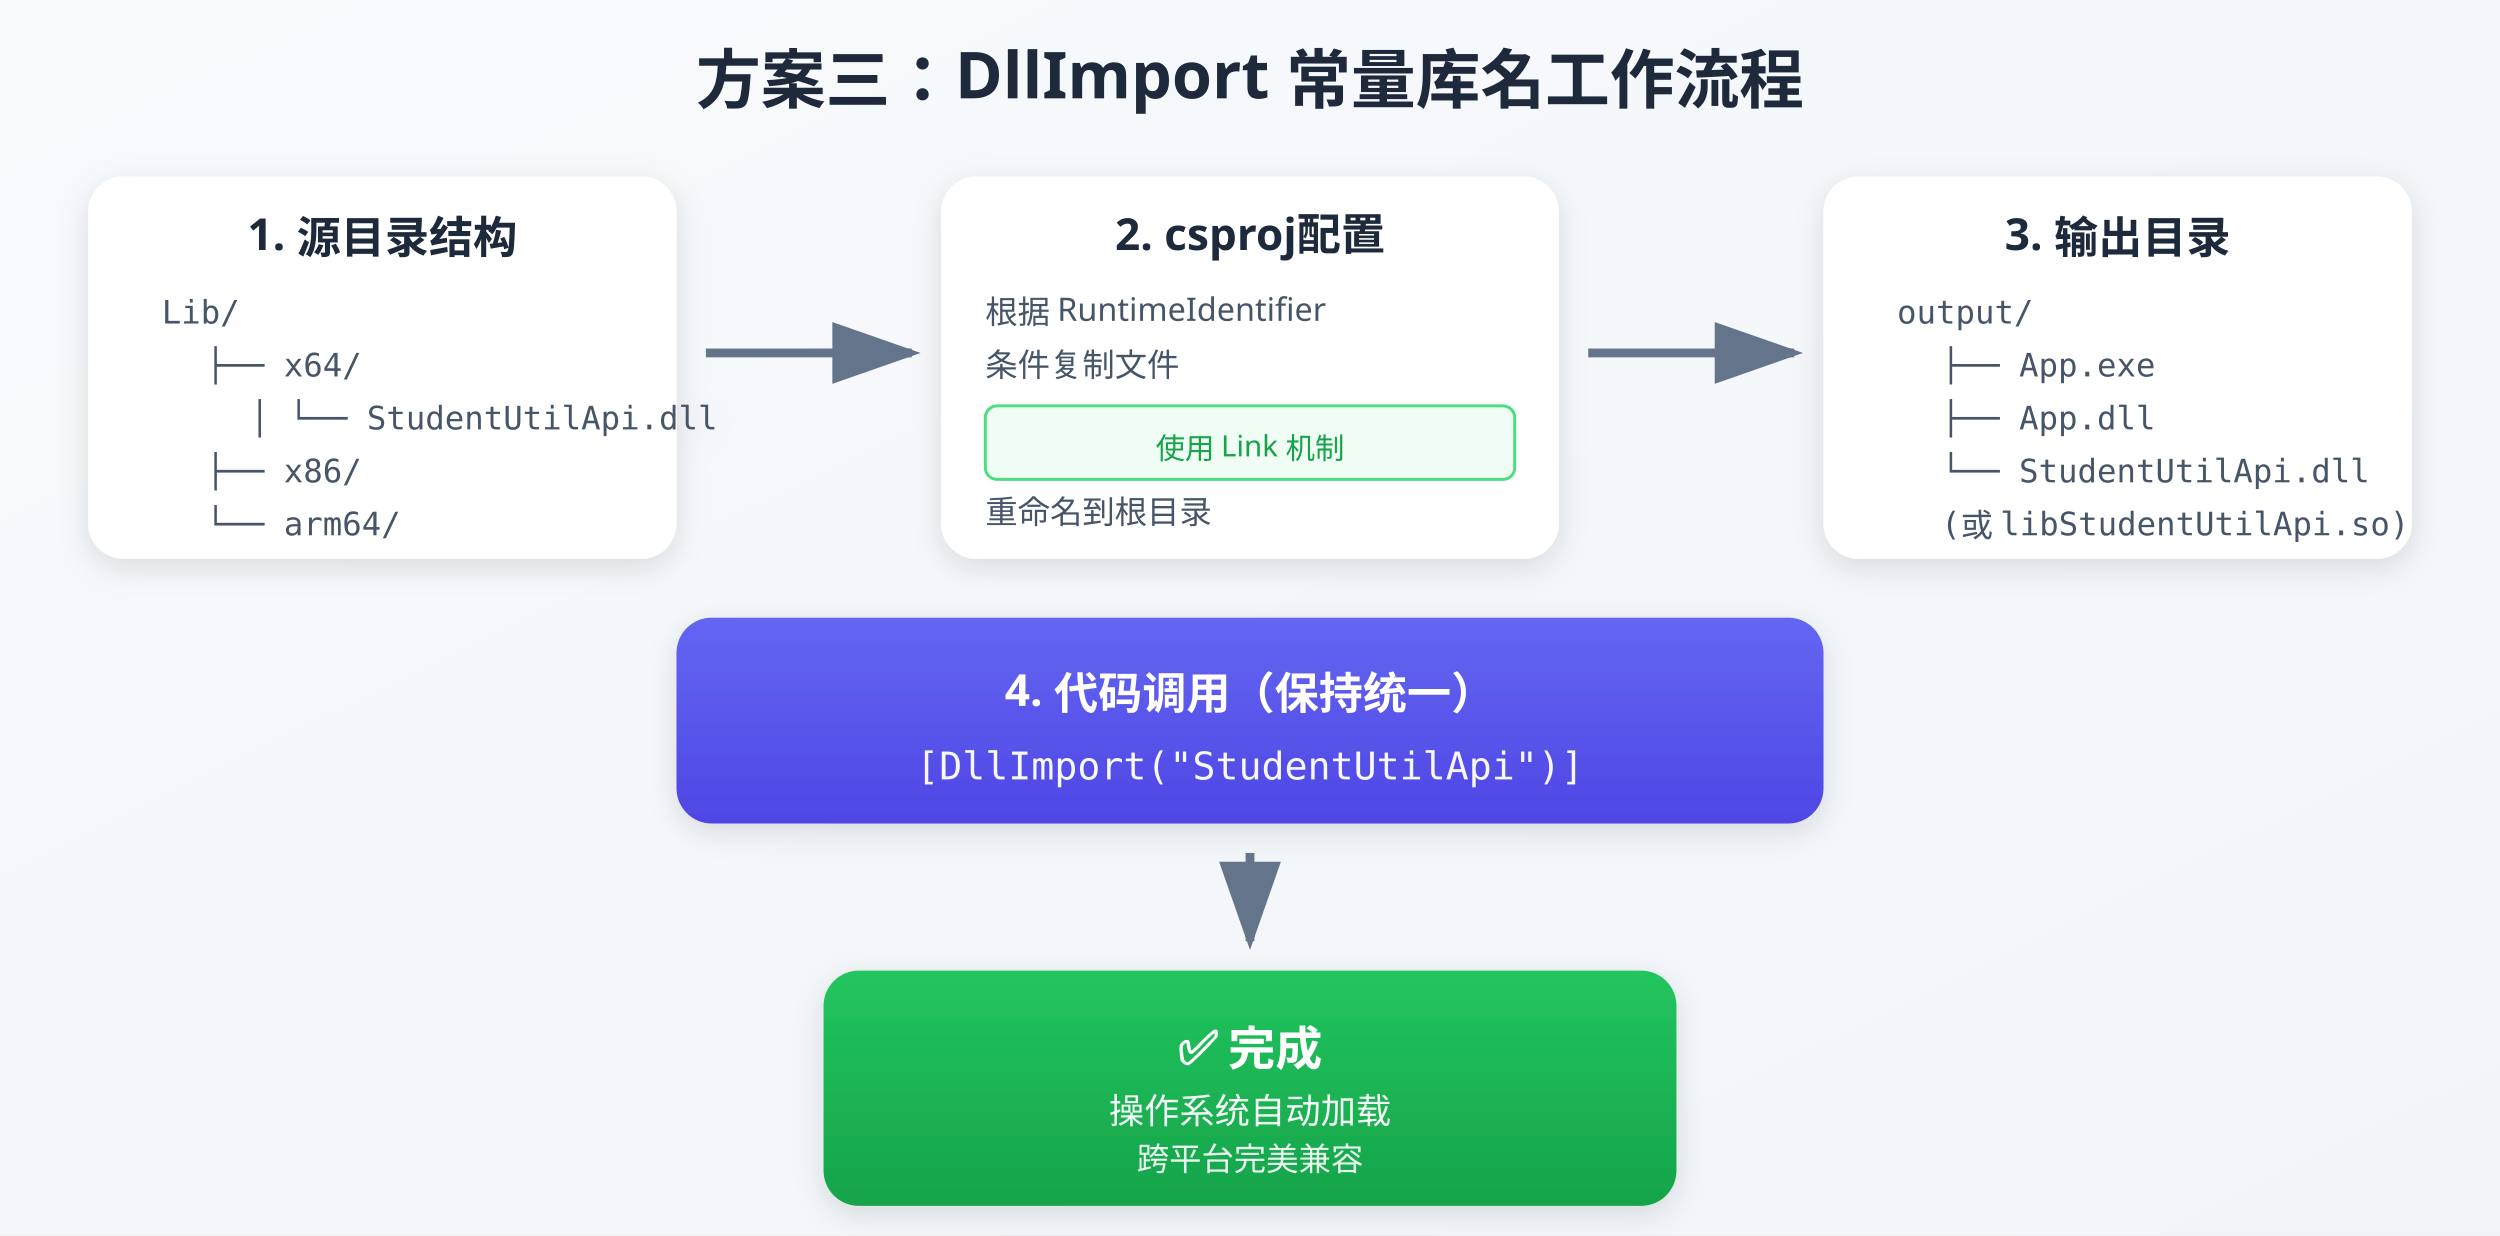
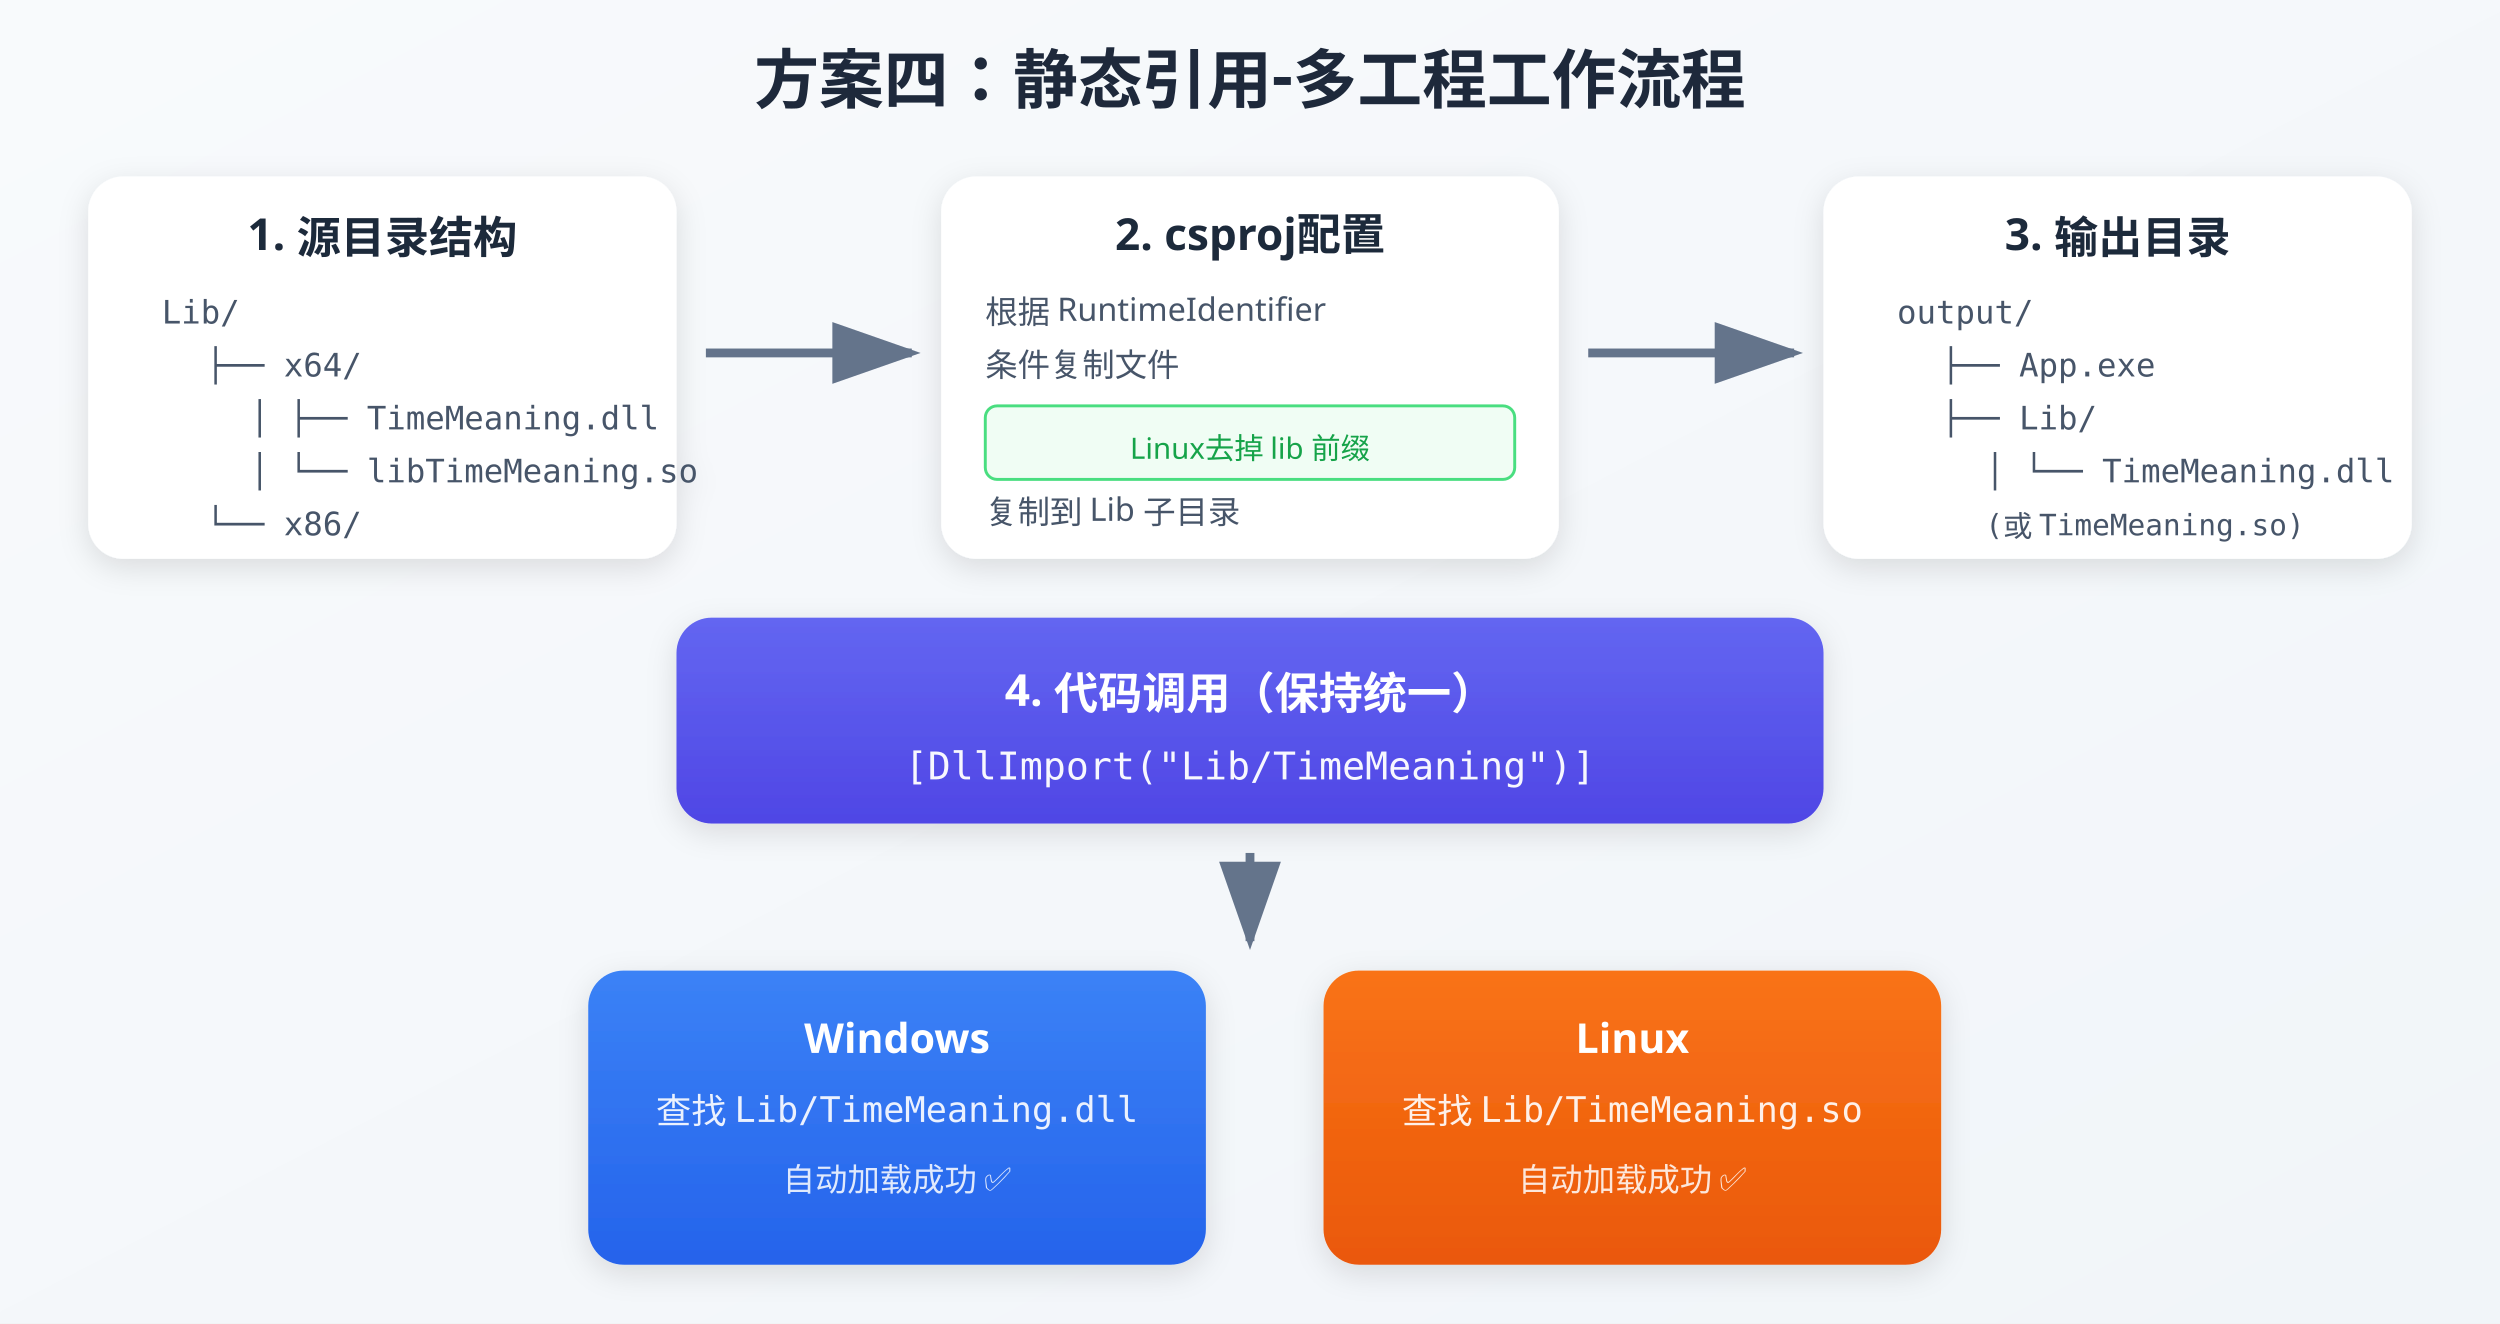
- <svg xmlns="http://www.w3.org/2000/svg" height="420" viewBox="0 0 850 420" width="850">
+ <svg xmlns="http://www.w3.org/2000/svg" height="450" viewBox="0 0 850 450" width="850">
  <defs>
    <linearGradient id="bgGrad" x1="0%" y1="0%" x2="100%" y2="100%">
      <stop offset="0%" stop-color="#f8fafc" />
      <stop offset="100%" stop-color="#f1f5f9" />
    </linearGradient>
    <linearGradient id="primaryGrad" x1="0%" y1="0%" x2="0%" y2="100%">
      <stop offset="0%" stop-color="#6366f1" />
      <stop offset="100%" stop-color="#4f46e5" />
    </linearGradient>
    <linearGradient id="successGrad" x1="0%" y1="0%" x2="0%" y2="100%">
      <stop offset="0%" stop-color="#22c55e" />
      <stop offset="100%" stop-color="#16a34a" />
    </linearGradient>
+     <linearGradient id="winGrad" x1="0%" y1="0%" x2="0%" y2="100%">
+       <stop offset="0%" stop-color="#3b82f6" />
+       <stop offset="100%" stop-color="#2563eb" />
+     </linearGradient>
+     <linearGradient id="linuxGrad" x1="0%" y1="0%" x2="0%" y2="100%">
+       <stop offset="0%" stop-color="#f97316" />
+       <stop offset="100%" stop-color="#ea580c" />
+     </linearGradient>
    <filter id="cardShadow" x="-20%" y="-20%" width="140%" height="140%">
      <feDropShadow dx="0" dy="3" stdDeviation="5" flood-opacity="0.12" />
    </filter>
    <marker id="arrow" markerWidth="10" markerHeight="7" refX="9" refY="3.5" orient="auto">
      <polygon points="0 0, 10 3.5, 0 7" fill="#64748b" />
    </marker>
  </defs>
-   <rect fill="url(#bgGrad)" width="850" height="420" />
-   <text fill="#1e293b" font-family="Microsoft YaHei, sans-serif" font-size="22" font-weight="bold" text-anchor="middle" x="425" y="35">方案三：DllImport 常量库名工作流程</text>
+   <rect fill="url(#bgGrad)" width="850" height="450" />
+   <text fill="#1e293b" font-family="Microsoft YaHei, sans-serif" font-size="22" font-weight="bold" text-anchor="middle" x="425" y="35">方案四：静态引用-多工程工作流程</text>
  <g transform="translate(30, 60)" filter="url(#cardShadow)">
    <rect fill="#fff" rx="12" width="200" height="130" />
    <text fill="#1e293b" font-family="Microsoft YaHei, sans-serif" font-size="15" font-weight="bold" text-anchor="middle" x="100" y="25">1. 源目录结构</text>
    <text fill="#475569" font-family="Consolas, monospace" font-size="11" x="25" y="50">Lib/</text>
    <text fill="#475569" font-family="Consolas, monospace" font-size="11" x="40" y="68">├── x64/</text>
-     <text fill="#475569" font-family="Consolas, monospace" font-size="11" x="55" y="86">│   └── StudentUtilApi.dll</text>
-     <text fill="#475569" font-family="Consolas, monospace" font-size="11" x="40" y="104">├── x86/</text>
-     <text fill="#475569" font-family="Consolas, monospace" font-size="11" x="40" y="122">└── arm64/</text>
+     <text fill="#475569" font-family="Consolas, monospace" font-size="11" x="55" y="86">│   ├── TimeMeaning.dll</text>
+     <text fill="#475569" font-family="Consolas, monospace" font-size="11" x="55" y="104">│   └── libTimeMeaning.so</text>
+     <text fill="#475569" font-family="Consolas, monospace" font-size="11" x="40" y="122">└── x86/</text>
  </g>
  <path d="M240, 120 L310, 120" stroke="#64748b" stroke-width="3" marker-end="url(#arrow)" />
  <g transform="translate(320, 60)" filter="url(#cardShadow)">
    <rect fill="#fff" rx="12" width="210" height="130" />
    <text fill="#1e293b" font-family="Microsoft YaHei, sans-serif" font-size="15" font-weight="bold" text-anchor="middle" x="105" y="25">2. csproj配置</text>
    <text fill="#475569" font-family="Microsoft YaHei, sans-serif" font-size="11" x="15" y="50">根据 RuntimeIdentifier</text>
    <text fill="#475569" font-family="Microsoft YaHei, sans-serif" font-size="11" x="15" y="68">条件复制文件</text>
    <rect fill="#f0fdf4" stroke="#4ade80" stroke-width="1" rx="4" x="15" y="78" width="180" height="25" />
-     <text fill="#16a34a" font-family="Microsoft YaHei, sans-serif" font-size="10" text-anchor="middle" x="105" y="96">使用 Link 机制</text>
-     <text fill="#475569" font-family="Microsoft YaHei, sans-serif" font-size="11" x="15" y="118">重命名到根目录</text>
+     <text fill="#16a34a" font-family="Microsoft YaHei, sans-serif" font-size="10" text-anchor="middle" x="105" y="96">Linux去掉 lib 前缀</text>
+     <text fill="#475569" font-family="Microsoft YaHei, sans-serif" font-size="11" x="15" y="118">复制到 Lib 子目录</text>
  </g>
  <path d="M540, 120 L610, 120" stroke="#64748b" stroke-width="3" marker-end="url(#arrow)" />
  <g transform="translate(620, 60)" filter="url(#cardShadow)">
    <rect fill="#fff" rx="12" width="200" height="130" />
    <text fill="#1e293b" font-family="Microsoft YaHei, sans-serif" font-size="15" font-weight="bold" text-anchor="middle" x="100" y="25">3. 输出目录</text>
    <text fill="#475569" font-family="Consolas, monospace" font-size="11" x="25" y="50">output/</text>
    <text fill="#475569" font-family="Consolas, monospace" font-size="11" x="40" y="68">├── App.exe</text>
-     <text fill="#475569" font-family="Consolas, monospace" font-size="11" x="40" y="86">├── App.dll</text>
-     <text fill="#475569" font-family="Consolas, monospace" font-size="11" x="40" y="104">└── StudentUtilApi.dll</text>
-     <text fill="#475569" font-family="Consolas, monospace" font-size="11" x="40" y="122">   (或 libStudentUtilApi.so)</text>
+     <text fill="#475569" font-family="Consolas, monospace" font-size="11" x="40" y="86">├── Lib/</text>
+     <text fill="#475569" font-family="Consolas, monospace" font-size="11" x="55" y="104">│   └── TimeMeaning.dll</text>
+     <text fill="#475569" font-family="Consolas, monospace" font-size="10" x="55" y="122">   (或 TimeMeaning.so)</text>
  </g>
  <g transform="translate(230, 210)" filter="url(#cardShadow)">
    <rect fill="url(#primaryGrad)" rx="12" width="390" height="70" />
    <text fill="white" font-family="Microsoft YaHei, sans-serif" font-size="15" font-weight="bold" text-anchor="middle" x="195" y="30">4. 代码调用（保持统一）</text>
-     <text fill="rgba(255,255,255,0.95)" font-family="Consolas, monospace" font-size="13" text-anchor="middle" x="195" y="55">[DllImport("StudentUtilApi")]</text>
+     <text fill="rgba(255,255,255,0.95)" font-family="Consolas, monospace" font-size="13" text-anchor="middle" x="195" y="55">[DllImport("Lib/TimeMeaning")]</text>
  </g>
  <path d="M425, 290 L425, 320" stroke="#64748b" stroke-width="3" marker-end="url(#arrow)" />
-   <g transform="translate(280, 330)" filter="url(#cardShadow)">
-     <rect fill="url(#successGrad)" rx="12" width="290" height="80" />
-     <text fill="white" font-family="Microsoft YaHei, sans-serif" font-size="16" font-weight="bold" text-anchor="middle" x="145" y="32">✅ 完成</text>
-     <text fill="rgba(255,255,255,0.95)" font-family="Microsoft YaHei, sans-serif" font-size="12" text-anchor="middle" x="145" y="52">操作系统自动加载</text>
-     <text fill="rgba(255,255,255,0.9)" font-family="Microsoft YaHei, sans-serif" font-size="11" text-anchor="middle" x="145" y="68">跨平台完美兼容</text>
+   <g transform="translate(200, 330)">
+     <g transform="translate(0, 0)" filter="url(#cardShadow)">
+       <rect fill="url(#winGrad)" rx="12" width="210" height="100" />
+       <text fill="white" font-family="Microsoft YaHei, sans-serif" font-size="14" font-weight="bold" text-anchor="middle" x="105" y="28">Windows</text>
+       <text fill="rgba(255,255,255,0.9)" font-family="Consolas, monospace" font-size="12" text-anchor="middle" x="105" y="52">查找 Lib/TimeMeaning.dll</text>
+       <text fill="rgba(255,255,255,0.85)" font-family="Microsoft YaHei, sans-serif" font-size="11" text-anchor="middle" x="105" y="75">自动加载成功 ✅</text>
+     </g>
+     <g transform="translate(250, 0)" filter="url(#cardShadow)">
+       <rect fill="url(#linuxGrad)" rx="12" width="210" height="100" />
+       <text fill="white" font-family="Microsoft YaHei, sans-serif" font-size="14" font-weight="bold" text-anchor="middle" x="105" y="28">Linux</text>
+       <text fill="rgba(255,255,255,0.9)" font-family="Consolas, monospace" font-size="12" text-anchor="middle" x="105" y="52">查找 Lib/TimeMeaning.so</text>
+       <text fill="rgba(255,255,255,0.85)" font-family="Microsoft YaHei, sans-serif" font-size="11" text-anchor="middle" x="105" y="75">自动加载成功 ✅</text>
+     </g>
  </g>
</svg>
